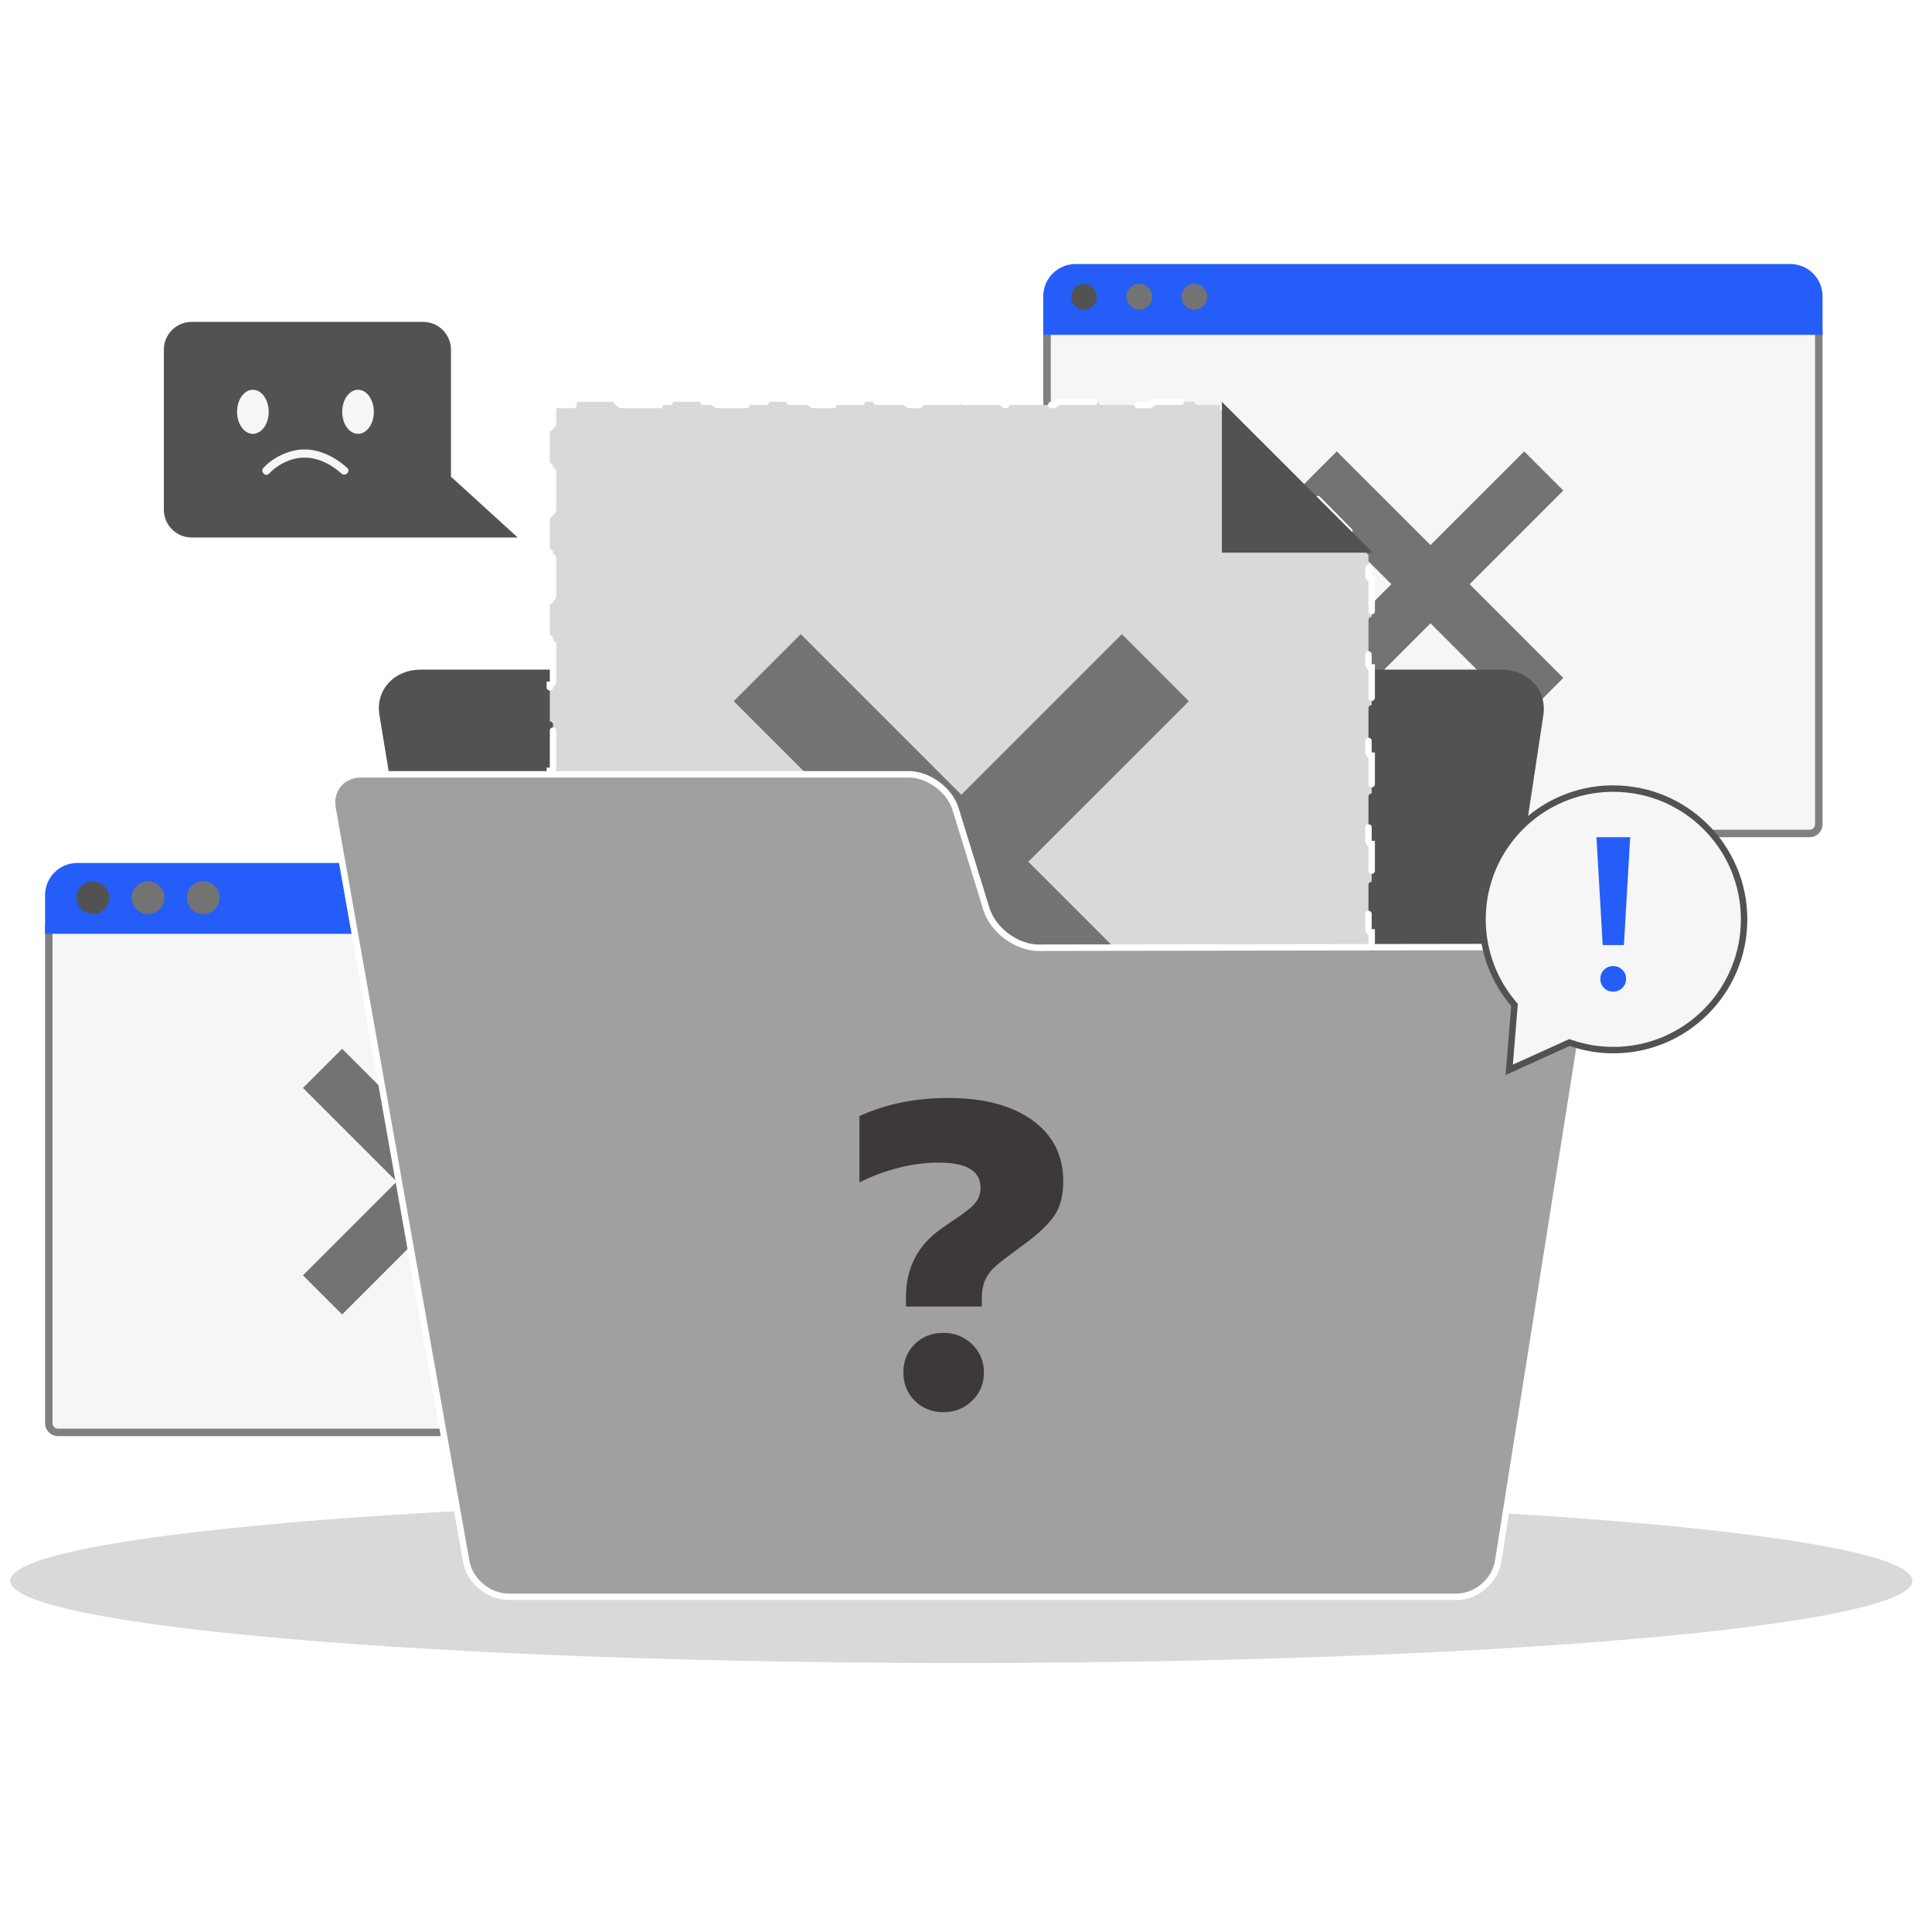
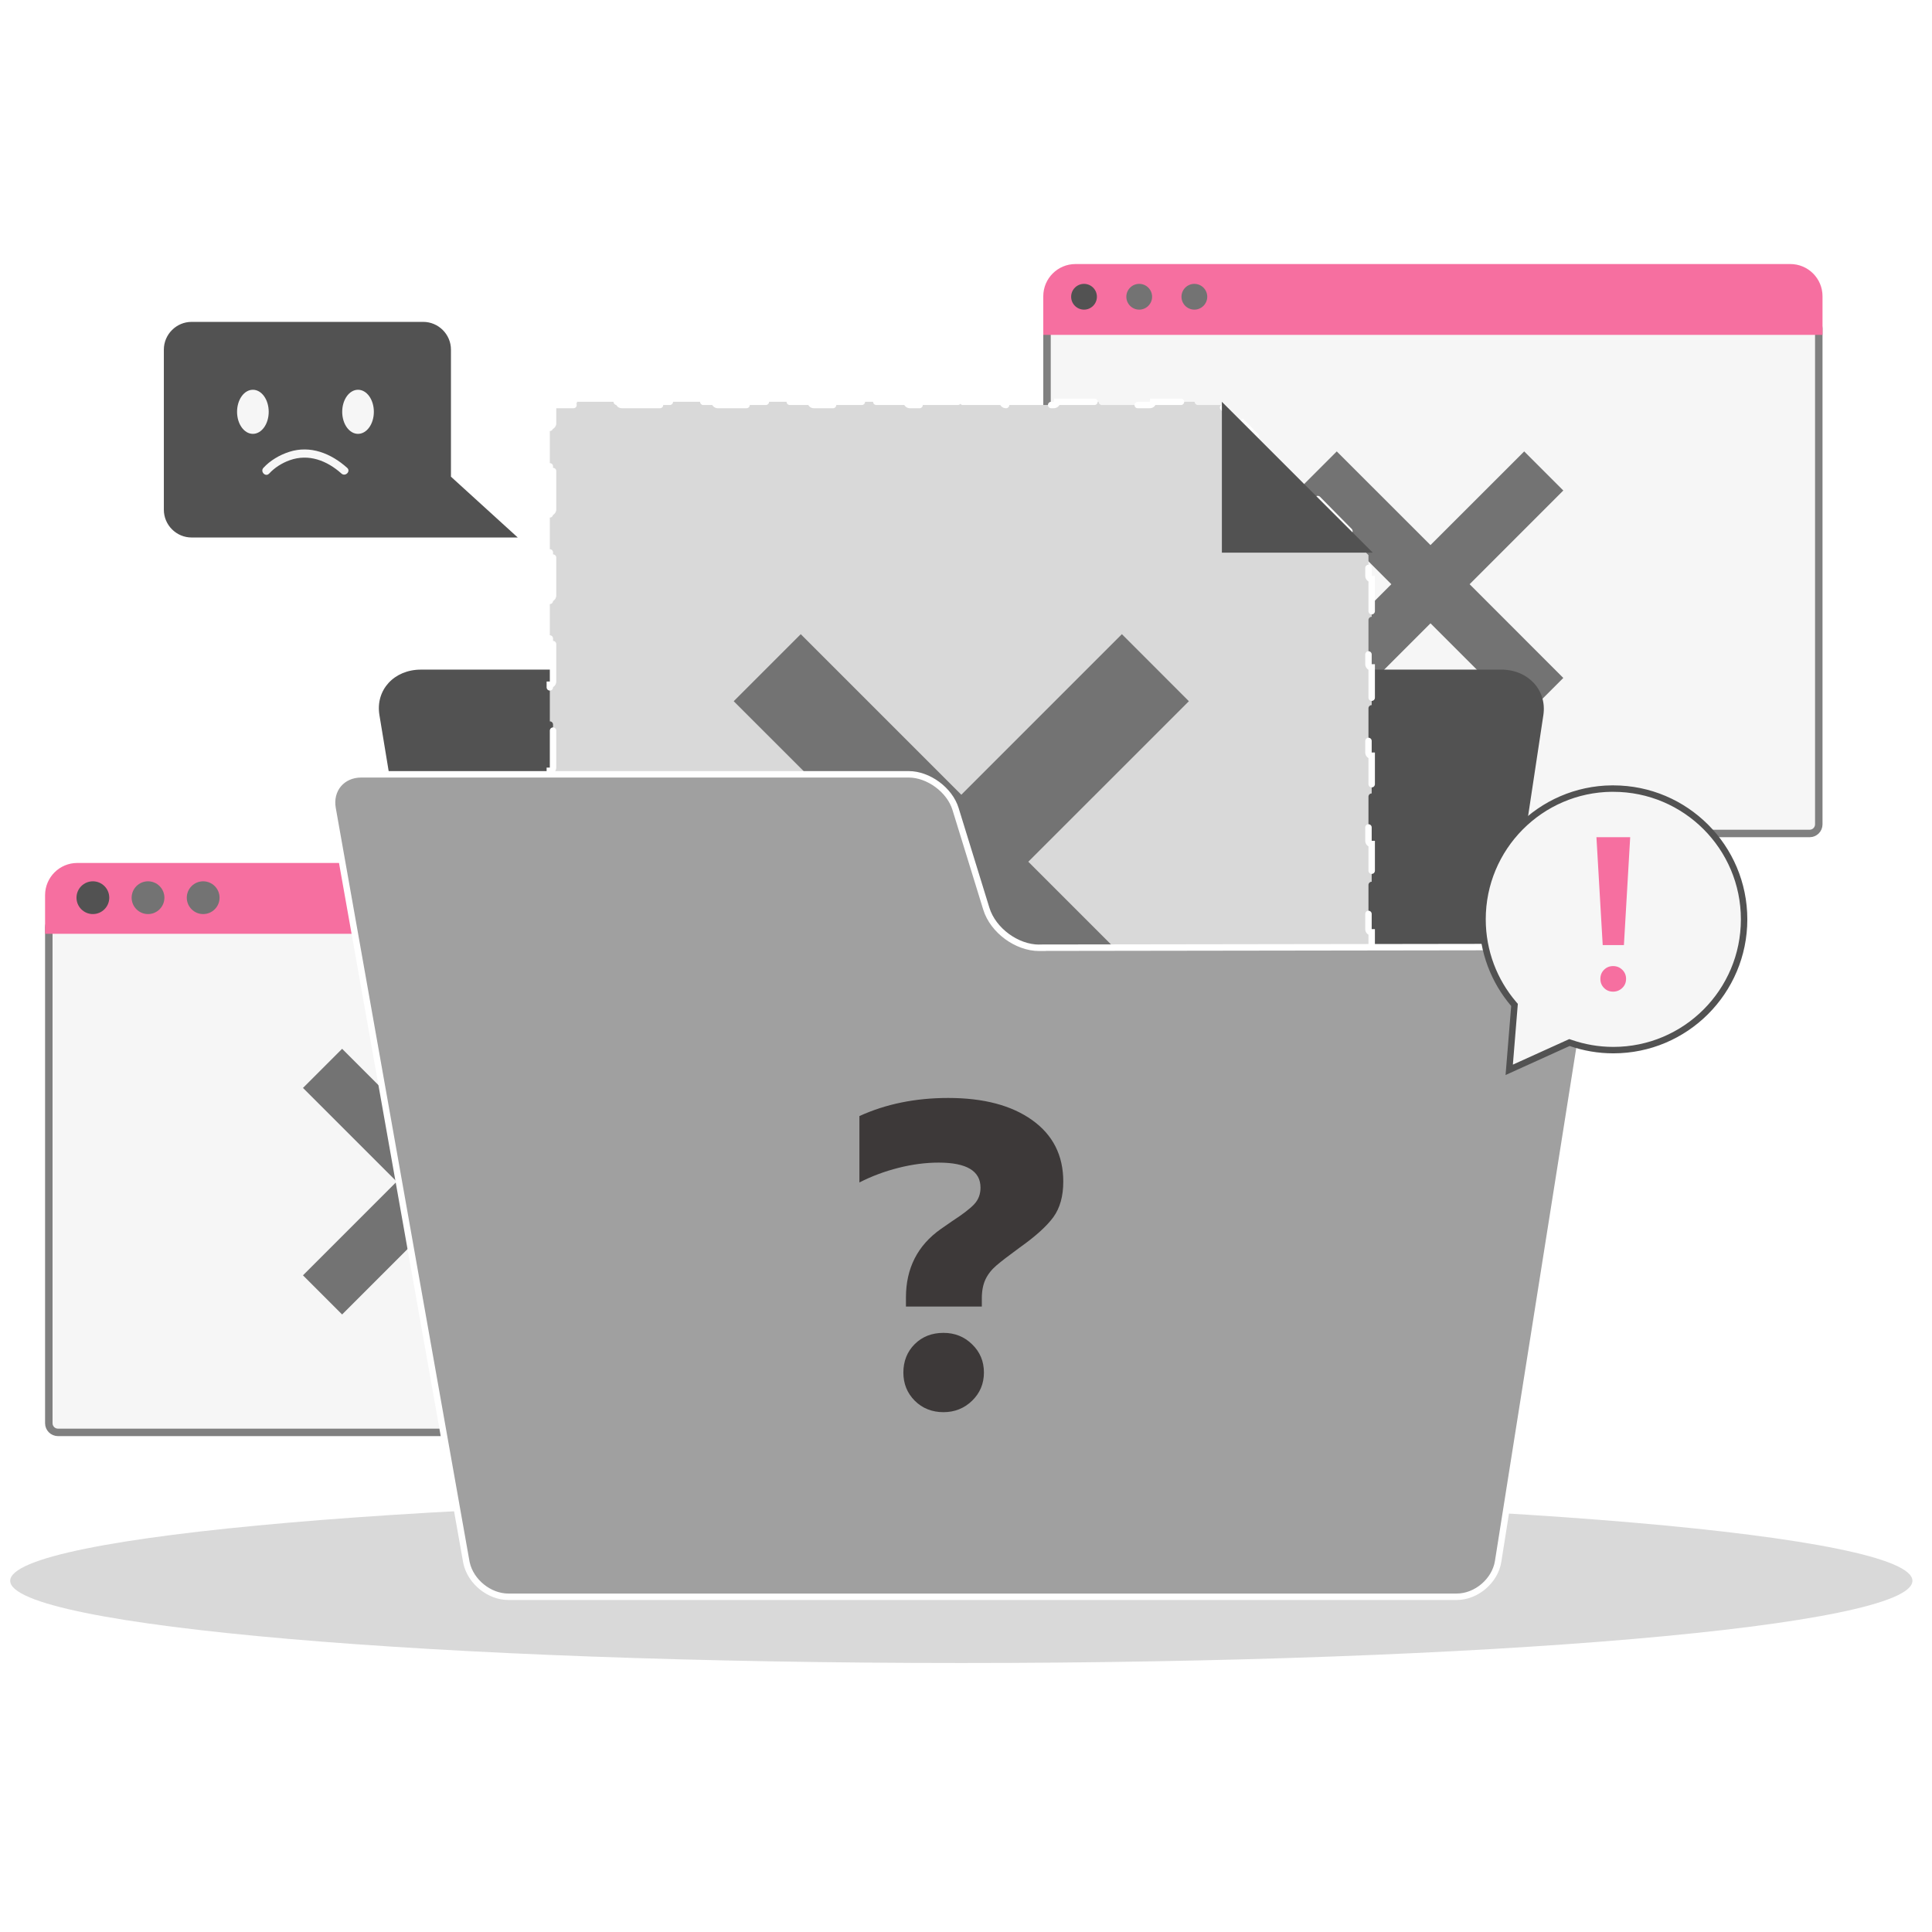
<svg xmlns="http://www.w3.org/2000/svg" width="300" height="300" viewBox="0 0 300 300" fill="none">
  <rect width="300" height="300" fill="#CACACA" />
  <g id="Illustration">
    <rect width="2438" height="5632" transform="translate(-500 -4934)" fill="white" />
    <g id="Frame 888">
      <g id="Frame 891">
        <rect x="-15.5" y="-363.5" width="331" height="679" stroke="#ECECEC" />
        <g id="no_files">
          <rect x="-15.5" y="-331.5" width="331" height="647" rx="4.5" stroke="#9747FF" stroke-dasharray="10 5" />
          <g id="Theme=Dark">
            <path id="Vector" d="M9 142.58H126C126.784 142.58 127.42 143.216 127.42 144V221C127.42 221.784 126.784 222.42 126 222.42H9C8.216 222.42 7.58 221.784 7.58 221V144C7.58 143.216 8.216 142.58 9 142.58Z" fill="#F6F6F6" stroke="#808080" stroke-width="1.16" stroke-linecap="round" stroke-linejoin="round" />
-             <path id="Vector_2" d="M123 134H12C9.239 134 7 136.239 7 139V145H128V139C128 136.239 125.761 134 123 134Z" fill="#255DF9" />
+             <path id="Vector_2" d="M123 134H12C9.239 134 7 136.239 7 139V145H128V139C128 136.239 125.761 134 123 134Z" fill="#F66FA0" />
            <path id="Vector_3" d="M16.966 139.393C16.966 140.796 15.825 141.937 14.422 141.937C13.019 141.937 11.878 140.796 11.878 139.393C11.878 137.99 13.019 136.849 14.422 136.849C15.825 136.849 16.966 137.99 16.966 139.393Z" fill="#525252" />
            <path id="Vector_4" d="M25.529 139.393C25.529 140.796 24.388 141.937 22.985 141.937C21.582 141.937 20.441 140.796 20.441 139.393C20.441 137.99 21.582 136.849 22.985 136.849C24.388 136.849 25.529 137.99 25.529 139.393Z" fill="#737373" />
            <path id="Vector_5" d="M34.093 139.393C34.093 140.796 32.951 141.937 31.548 141.937C30.145 141.937 29.004 140.796 29.004 139.393C29.004 137.99 30.145 136.849 31.548 136.849C32.951 136.849 34.093 137.99 34.093 139.393Z" fill="#737373" />
            <path id="Vector_6" d="M88.299 168.934L82.229 162.857L67.676 177.41L53.123 162.857L47.046 168.934L61.599 183.48L47.046 198.033L53.123 204.11L67.676 189.557L82.229 204.11L88.299 198.033L73.746 183.48L88.299 168.934Z" fill="#737373" />
            <path id="Vector_7" d="M164 49.58H281C281.784 49.58 282.42 50.216 282.42 51V128C282.42 128.784 281.784 129.42 281 129.42H164C163.216 129.42 162.58 128.784 162.58 128V51C162.58 50.216 163.216 49.58 164 49.58Z" fill="#F6F6F6" stroke="#808080" stroke-width="1.16" stroke-linecap="round" stroke-linejoin="round" />
-             <path id="Vector_8" d="M278 41H167C164.239 41 162 43.239 162 46V52H283V46C283 43.239 280.761 41 278 41Z" fill="#255DF9" />
+             <path id="Vector_8" d="M278 41H167C164.239 41 162 43.239 162 46V52H283V46C283 43.239 280.761 41 278 41Z" fill="#F66FA0" />
            <path id="Vector_9" d="M170.327 46.079C170.327 47.182 169.43 48.079 168.327 48.079C167.224 48.079 166.327 47.182 166.327 46.079C166.327 44.976 167.224 44.079 168.327 44.079C169.43 44.079 170.327 44.976 170.327 46.079Z" fill="#525252" />
            <path id="Vector_10" d="M178.897 46.079C178.897 47.182 178 48.079 176.897 48.079C175.794 48.079 174.897 47.182 174.897 46.079C174.897 44.976 175.794 44.079 176.897 44.079C178 44.079 178.897 44.976 178.897 46.079Z" fill="#737373" />
            <path id="Vector_11" d="M187.46 46.079C187.46 47.182 186.563 48.079 185.46 48.079C184.357 48.079 183.46 47.182 183.46 46.079C183.46 44.976 184.357 44.079 185.46 44.079C186.563 44.079 187.46 44.976 187.46 46.079Z" fill="#737373" />
            <path id="Vector_12" d="M242.748 76.165L236.678 70.095L222.125 84.641L207.572 70.095L201.502 76.165L216.048 90.718L201.502 105.271L207.572 111.341L222.125 96.788L236.678 111.341L242.748 105.271L228.202 90.718L242.748 76.165Z" fill="#737373" />
            <path id="Vector_13" d="M149.273 258.23C230.839 258.23 296.961 252.515 296.961 245.465C296.961 238.415 230.839 232.7 149.273 232.7C67.707 232.7 1.585 238.415 1.585 245.465C1.585 252.515 67.707 258.23 149.273 258.23Z" fill="#D9D9D9" />
            <path id="Vector_14" d="M220.838 235.47C220.25 239.359 216.346 242.543 212.152 242.543H88.219C84.032 242.543 80.078 239.366 79.438 235.484L58.917 111.035C58.277 107.154 61.178 103.977 65.372 103.977H233.102C237.289 103.977 240.24 107.161 239.651 111.05L220.846 235.47H220.838Z" fill="#525252" />
            <path id="Vector_15" d="M204.622 77.498L209.736 82.686V82.686C209.54 82.88 209.537 83.197 209.731 83.394L212.495 86.197V89.421C212.495 89.697 212.719 89.921 212.995 89.921V95.777C212.719 95.777 212.495 96.001 212.495 96.277V103.134C212.495 103.41 212.719 103.634 212.995 103.634V109.49C212.719 109.49 212.495 109.714 212.495 109.99V116.847C212.495 117.123 212.719 117.347 212.995 117.347V123.203C212.719 123.203 212.495 123.427 212.495 123.703V130.56C212.495 130.836 212.719 131.06 212.995 131.06V136.916C212.719 136.916 212.495 137.14 212.495 137.416V144.272C212.495 144.549 212.719 144.772 212.995 144.772V150.629C212.719 150.629 212.495 150.853 212.495 151.129V157.985C212.495 158.261 212.719 158.485 212.995 158.485V164.342C212.719 164.342 212.495 164.566 212.495 164.842V171.698C212.495 171.974 212.719 172.198 212.995 172.198V178.055C212.719 178.055 212.495 178.279 212.495 178.555V185.411C212.495 185.687 212.719 185.911 212.995 185.911V191.769C212.719 191.769 212.495 191.992 212.495 192.269V199.125C212.495 199.401 212.719 199.625 212.995 199.625V205.481C212.719 205.481 212.495 205.705 212.495 205.981V208.909H209.45C209.174 208.909 208.95 209.133 208.95 209.409H202.86C202.86 209.133 202.636 208.909 202.36 208.909H195.27C194.994 208.909 194.77 209.133 194.77 209.409H188.68C188.68 209.133 188.456 208.909 188.18 208.909H181.091C180.815 208.909 180.591 209.133 180.591 209.409H174.501C174.501 209.133 174.277 208.909 174.001 208.909H166.911C166.635 208.909 166.411 209.133 166.411 209.409H160.321C160.321 209.133 160.097 208.909 159.821 208.909H152.731C152.455 208.909 152.231 209.133 152.231 209.409H146.14C146.14 209.133 145.917 208.909 145.64 208.909H138.551C138.275 208.909 138.051 209.133 138.051 209.409H131.961C131.961 209.133 131.737 208.909 131.461 208.909H124.371C124.095 208.909 123.871 209.133 123.871 209.409H117.781C117.781 209.133 117.557 208.909 117.281 208.909H110.191C109.915 208.909 109.691 209.133 109.691 209.409H103.601C103.601 209.133 103.377 208.909 103.101 208.909H96.011C95.736 208.909 95.512 209.133 95.511 209.409H89.422C89.422 209.133 89.198 208.909 88.922 208.909H85.877V206.068C85.877 205.792 85.653 205.568 85.377 205.568V199.885C85.653 199.885 85.877 199.661 85.877 199.385V192.702C85.877 192.426 85.653 192.202 85.377 192.202V186.52C85.653 186.52 85.877 186.296 85.877 186.02V179.337C85.877 179.061 85.653 178.837 85.377 178.837V173.154C85.653 173.154 85.877 172.93 85.877 172.654V165.972C85.877 165.696 85.653 165.472 85.377 165.472V159.789C85.618 159.789 85.82 159.618 85.867 159.39L85.877 159.289V152.606C85.877 152.33 85.653 152.106 85.377 152.106V146.424C85.618 146.424 85.82 146.252 85.867 146.024L85.877 145.924V139.241C85.877 138.965 85.653 138.741 85.377 138.741V133.058C85.653 133.058 85.877 132.834 85.877 132.558V125.875C85.877 125.599 85.653 125.375 85.377 125.375V119.692C85.653 119.692 85.877 119.469 85.877 119.192V112.51C85.877 112.234 85.653 112.01 85.377 112.01V106.327C85.653 106.327 85.877 106.103 85.877 105.827V99.144C85.877 98.868 85.653 98.644 85.377 98.644V92.962C85.618 92.962 85.82 92.79 85.867 92.562L85.877 92.462V85.779C85.877 85.503 85.653 85.279 85.377 85.279V79.597C85.618 79.597 85.82 79.425 85.867 79.197L85.877 79.097V72.414C85.877 72.138 85.653 71.914 85.377 71.914V66.231C85.618 66.231 85.82 66.06 85.867 65.832L85.877 65.731V62.89H89.103C89.379 62.89 89.603 62.666 89.603 62.39H96.057C96.057 62.666 96.281 62.889 96.557 62.89H104.012C104.288 62.89 104.512 62.666 104.512 62.39H110.966C110.966 62.666 111.19 62.889 111.466 62.89H118.92C119.196 62.89 119.42 62.666 119.42 62.39H125.874C125.874 62.666 126.098 62.889 126.374 62.89H133.828C134.104 62.89 134.328 62.666 134.328 62.39H140.782C140.782 62.631 140.954 62.833 141.181 62.88L141.282 62.89H148.736C149.012 62.89 149.236 62.666 149.236 62.39H155.69L155.7 62.49C155.747 62.718 155.949 62.89 156.19 62.89H163.644C163.886 62.89 164.088 62.718 164.135 62.49L164.144 62.39H170.598L170.608 62.49C170.648 62.686 170.802 62.84 170.998 62.88L171.098 62.89H178.553C178.794 62.89 178.995 62.718 179.042 62.49L179.053 62.39H185.507L185.516 62.49C185.556 62.686 185.71 62.84 185.906 62.88L186.007 62.89H189.525L192.285 65.691C192.479 65.888 192.794 65.889 192.991 65.696L198.105 70.884V70.885C197.909 71.079 197.907 71.395 198.1 71.592L203.916 77.492C204.109 77.689 204.425 77.691 204.622 77.498Z" fill="#D9D9D9" stroke="white" stroke-linecap="round" stroke-dasharray="7 7" />
            <path id="Vector_16" d="M211.962 85.318H190.233V63.596L211.962 85.318Z" fill="#525252" stroke="#525252" />
            <path id="Vector_17" d="M184.609 108.884L174.206 98.474L149.273 123.407L124.34 98.474L113.93 108.884L138.864 133.81L113.93 158.743L124.34 169.153L149.273 144.219L174.206 169.153L184.609 158.743L159.675 133.81L184.609 108.884Z" fill="#737373" />
            <path id="Vector_18" d="M56.089 120.236H141.103C142.623 120.236 144.217 120.833 145.552 121.818C146.887 122.804 147.927 124.151 148.373 125.604V125.604L153.157 141.109V141.11C153.681 142.804 154.87 144.316 156.343 145.402C157.816 146.488 159.611 147.176 161.383 147.176H161.883V147.16L242.355 147.045C245.334 147.045 247.374 149.425 246.907 152.369L232.629 242.457C232.151 245.464 229.25 247.945 226.203 247.945H78.936C75.98 247.945 73.116 245.624 72.456 242.749L72.4 242.47L51.646 125.537C51.126 122.608 53.108 120.236 56.089 120.236Z" fill="#A0A0A0" stroke="white" />
            <path id="Vector_19" d="M140.674 201.479C140.674 196.928 142.484 193.381 146.096 190.837L147.834 189.63C149.484 188.561 150.632 187.682 151.279 186.984C151.926 186.293 152.253 185.436 152.253 184.411C152.253 181.823 150.087 180.529 145.762 180.529C143.756 180.529 141.677 180.798 139.54 181.336C137.402 181.874 135.367 182.63 133.448 183.611V173.303C137.555 171.428 142.149 170.49 147.238 170.49C152.726 170.49 157.08 171.639 160.286 173.936C163.499 176.233 165.105 179.41 165.105 183.473C165.105 185.748 164.589 187.587 163.564 188.998C162.539 190.401 160.795 191.978 158.345 193.715C156.695 194.922 155.488 195.845 154.732 196.492C153.976 197.139 153.402 197.866 153.024 198.666C152.646 199.473 152.457 200.454 152.457 201.61V202.882H140.674V201.479ZM142.047 217.507C140.863 216.323 140.274 214.861 140.274 213.124C140.274 211.387 140.863 209.868 142.047 208.704C143.225 207.541 144.715 206.967 146.496 206.967C148.277 206.967 149.724 207.556 150.945 208.741C152.173 209.926 152.784 211.387 152.784 213.124C152.784 214.861 152.166 216.323 150.945 217.507C149.716 218.692 148.234 219.281 146.496 219.281C144.759 219.281 143.225 218.692 142.047 217.507Z" fill="#3D3939" />
            <path id="Vector_20" d="M250.311 122.453H250.518C261.727 122.453 270.823 131.549 270.823 142.758C270.823 153.967 261.735 163.062 250.518 163.062C248.199 163.062 245.972 162.665 243.892 161.948L243.704 161.884L243.522 161.966L234.351 166.122L235.155 156.254L235.173 156.047L235.038 155.889C232.023 152.349 230.207 147.767 230.207 142.751C230.207 131.61 239.184 122.558 250.306 122.448L250.311 122.453Z" fill="#F6F6F6" stroke="#525252" />
-             <path id="Vector_21" d="M249.072 153.408C248.694 153.03 248.505 152.557 248.505 151.998C248.505 151.438 248.694 150.965 249.072 150.587C249.45 150.209 249.922 150.013 250.482 150.013C251.042 150.013 251.514 150.202 251.907 150.587C252.299 150.965 252.496 151.438 252.496 151.998C252.496 152.557 252.299 153.03 251.907 153.408C251.514 153.786 251.042 153.982 250.482 153.982C249.922 153.982 249.45 153.793 249.072 153.408ZM247.894 130.001H253.135L252.161 146.756H248.868L247.894 130.001Z" fill="#255DF9" />
+             <path id="Vector_21" d="M249.072 153.408C248.694 153.03 248.505 152.557 248.505 151.998C248.505 151.438 248.694 150.965 249.072 150.587C249.45 150.209 249.922 150.013 250.482 150.013C251.042 150.013 251.514 150.202 251.907 150.587C252.299 150.965 252.496 151.438 252.496 151.998C252.496 152.557 252.299 153.03 251.907 153.408C251.514 153.786 251.042 153.982 250.482 153.982C249.922 153.982 249.45 153.793 249.072 153.408ZM247.894 130.001H253.135L252.161 146.756H248.868L247.894 130.001Z" fill="#F66FA0" />
            <path id="Vector_22" d="M70.024 74.021V54.292C70.024 51.922 68.083 49.981 65.714 49.981H29.753C27.383 49.981 25.442 51.922 25.442 54.292V79.153C25.442 81.522 27.383 83.463 29.753 83.463H80.397L70.024 74.021Z" fill="#525252" />
            <path id="Vector_23" d="M41.725 63.945C41.725 65.835 40.628 67.369 39.268 67.369C37.909 67.369 36.811 65.835 36.811 63.945C36.811 62.055 37.909 60.522 39.268 60.522C40.628 60.522 41.725 62.055 41.725 63.945Z" fill="#F6F6F6" />
            <path id="Vector_24" d="M58.052 63.945C58.052 65.835 56.954 67.369 55.595 67.369C54.236 67.369 53.138 65.835 53.138 63.945C53.138 62.055 54.236 60.522 55.595 60.522C56.954 60.522 58.052 62.055 58.052 63.945Z" fill="#F6F6F6" />
            <path id="Vector_25" d="M41.798 73.534C42.641 72.611 43.812 71.884 44.975 71.469C47.926 70.408 50.775 71.52 53.022 73.534C53.625 74.072 54.512 73.185 53.908 72.647C51.415 70.408 48.188 69.092 44.873 70.175C43.419 70.648 41.943 71.506 40.904 72.647C40.359 73.243 41.245 74.137 41.791 73.534H41.798Z" fill="#F6F6F6" />
          </g>
        </g>
      </g>
    </g>
  </g>
</svg>
